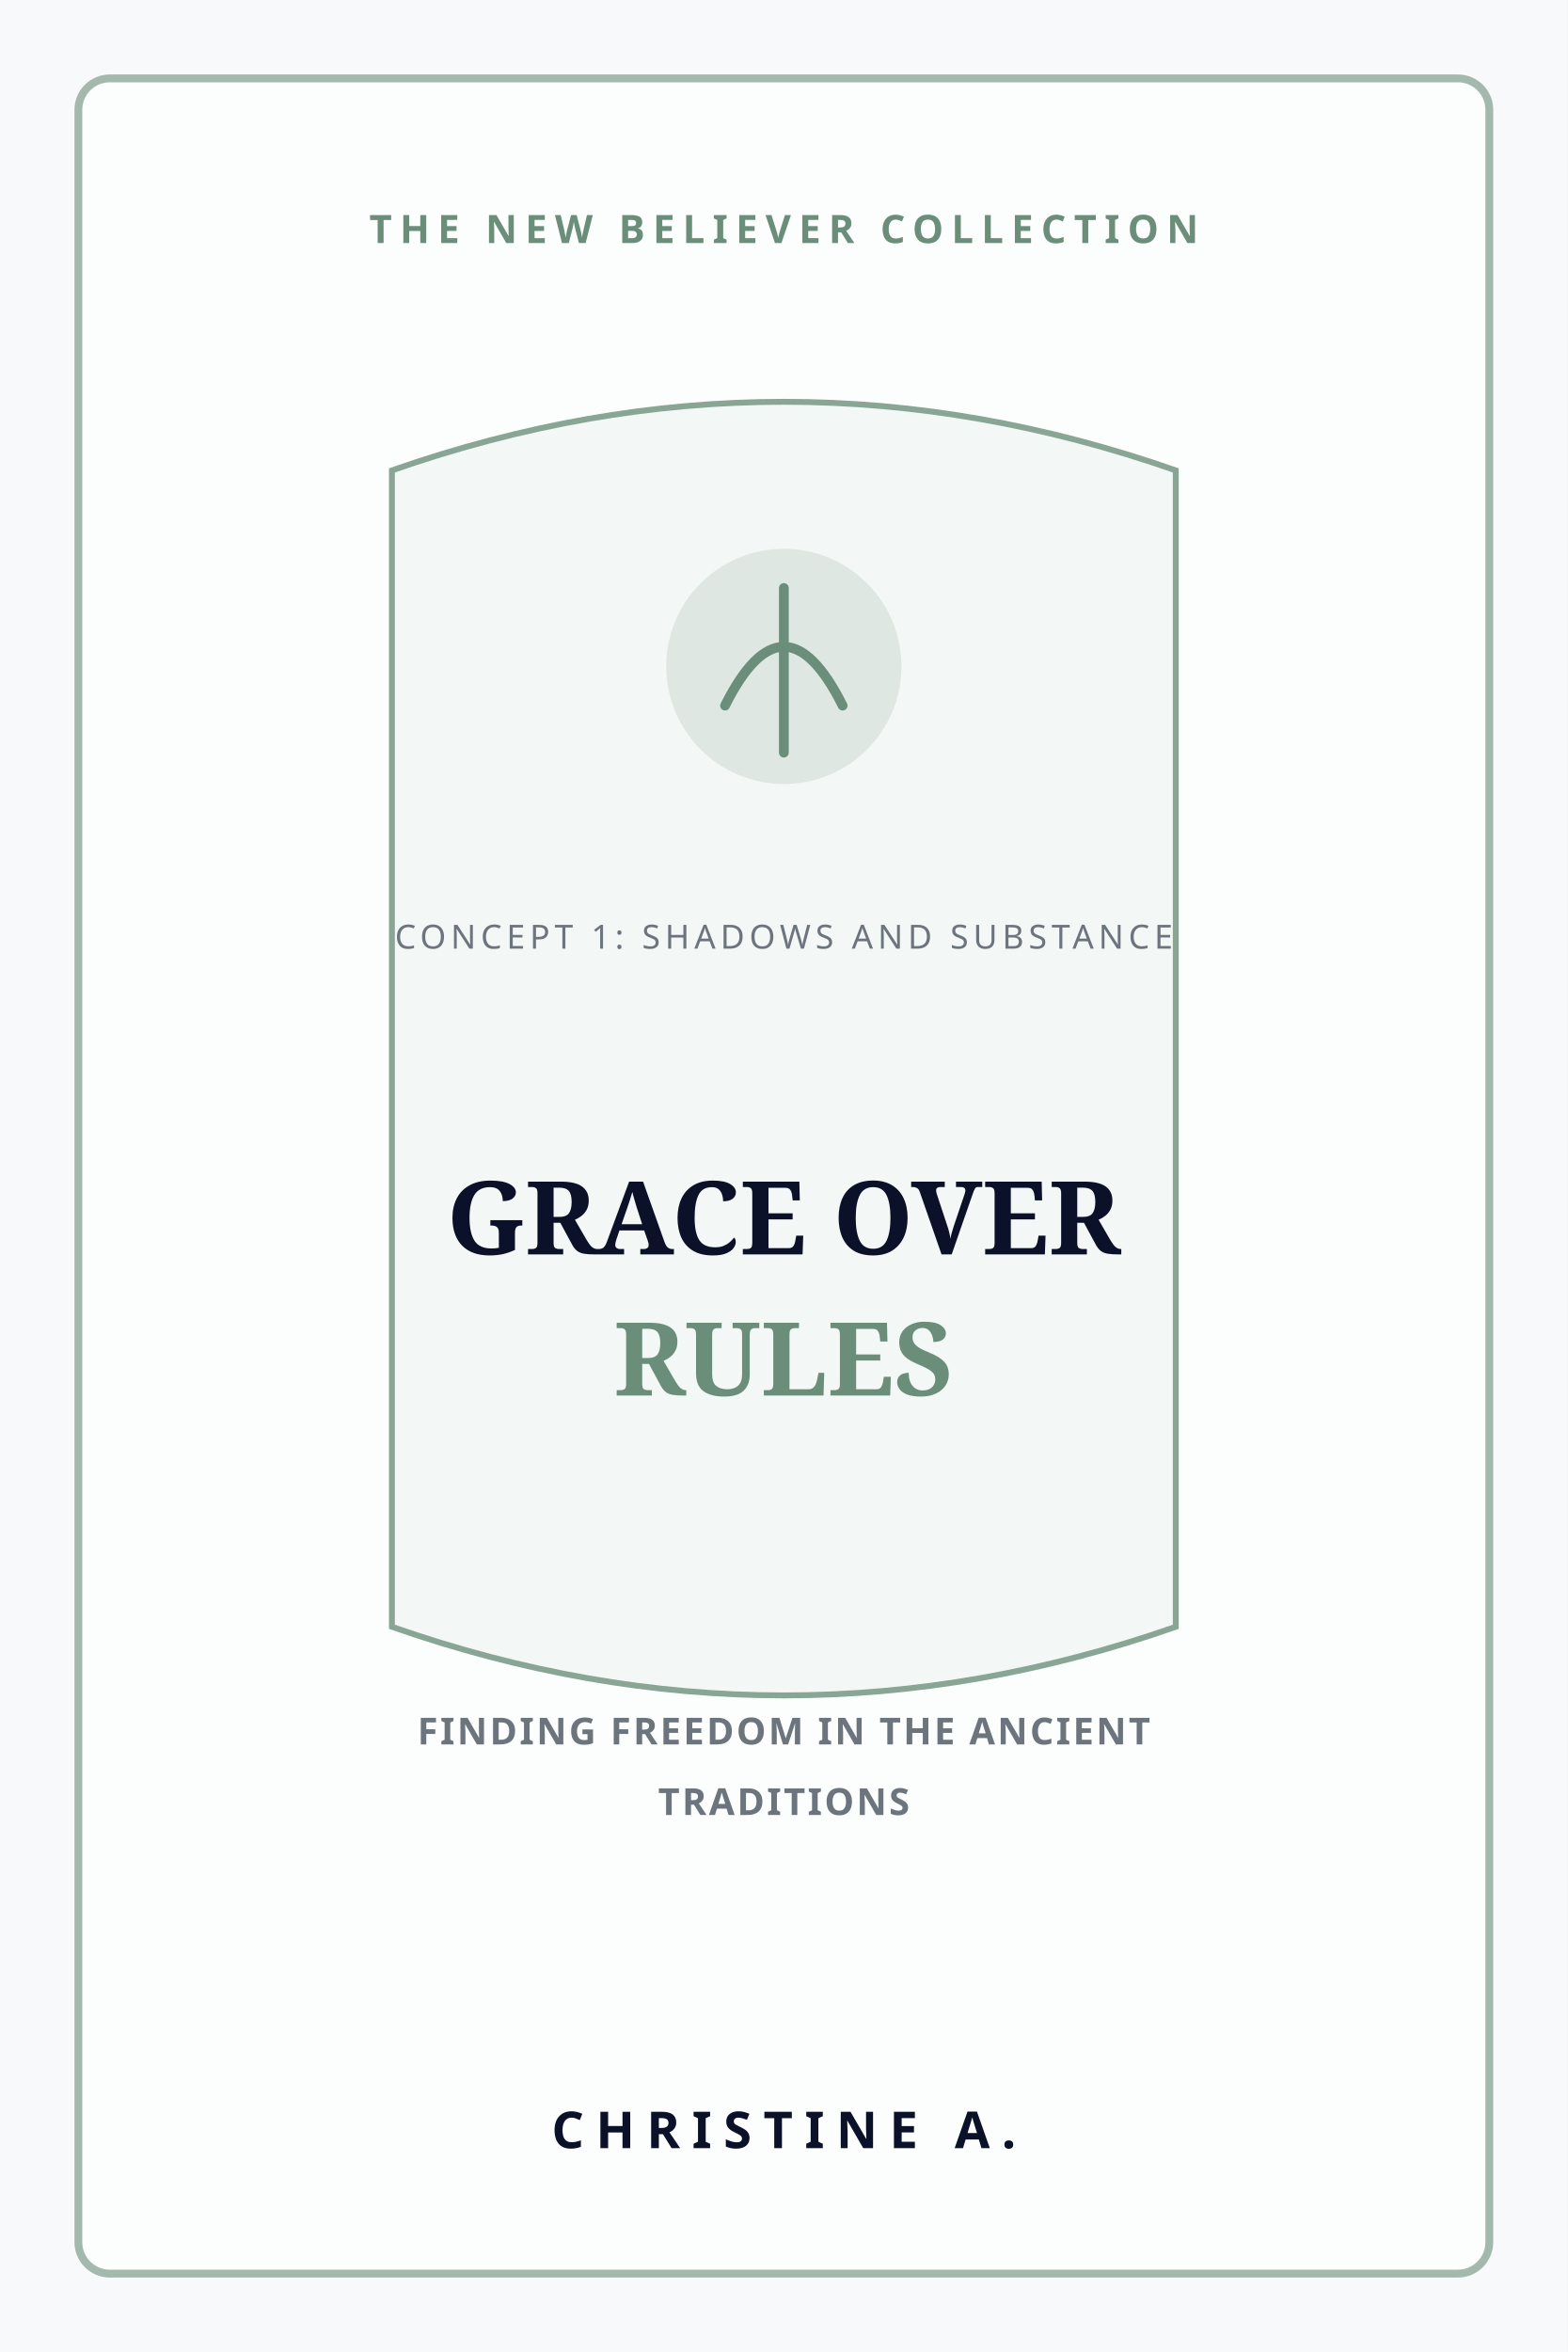
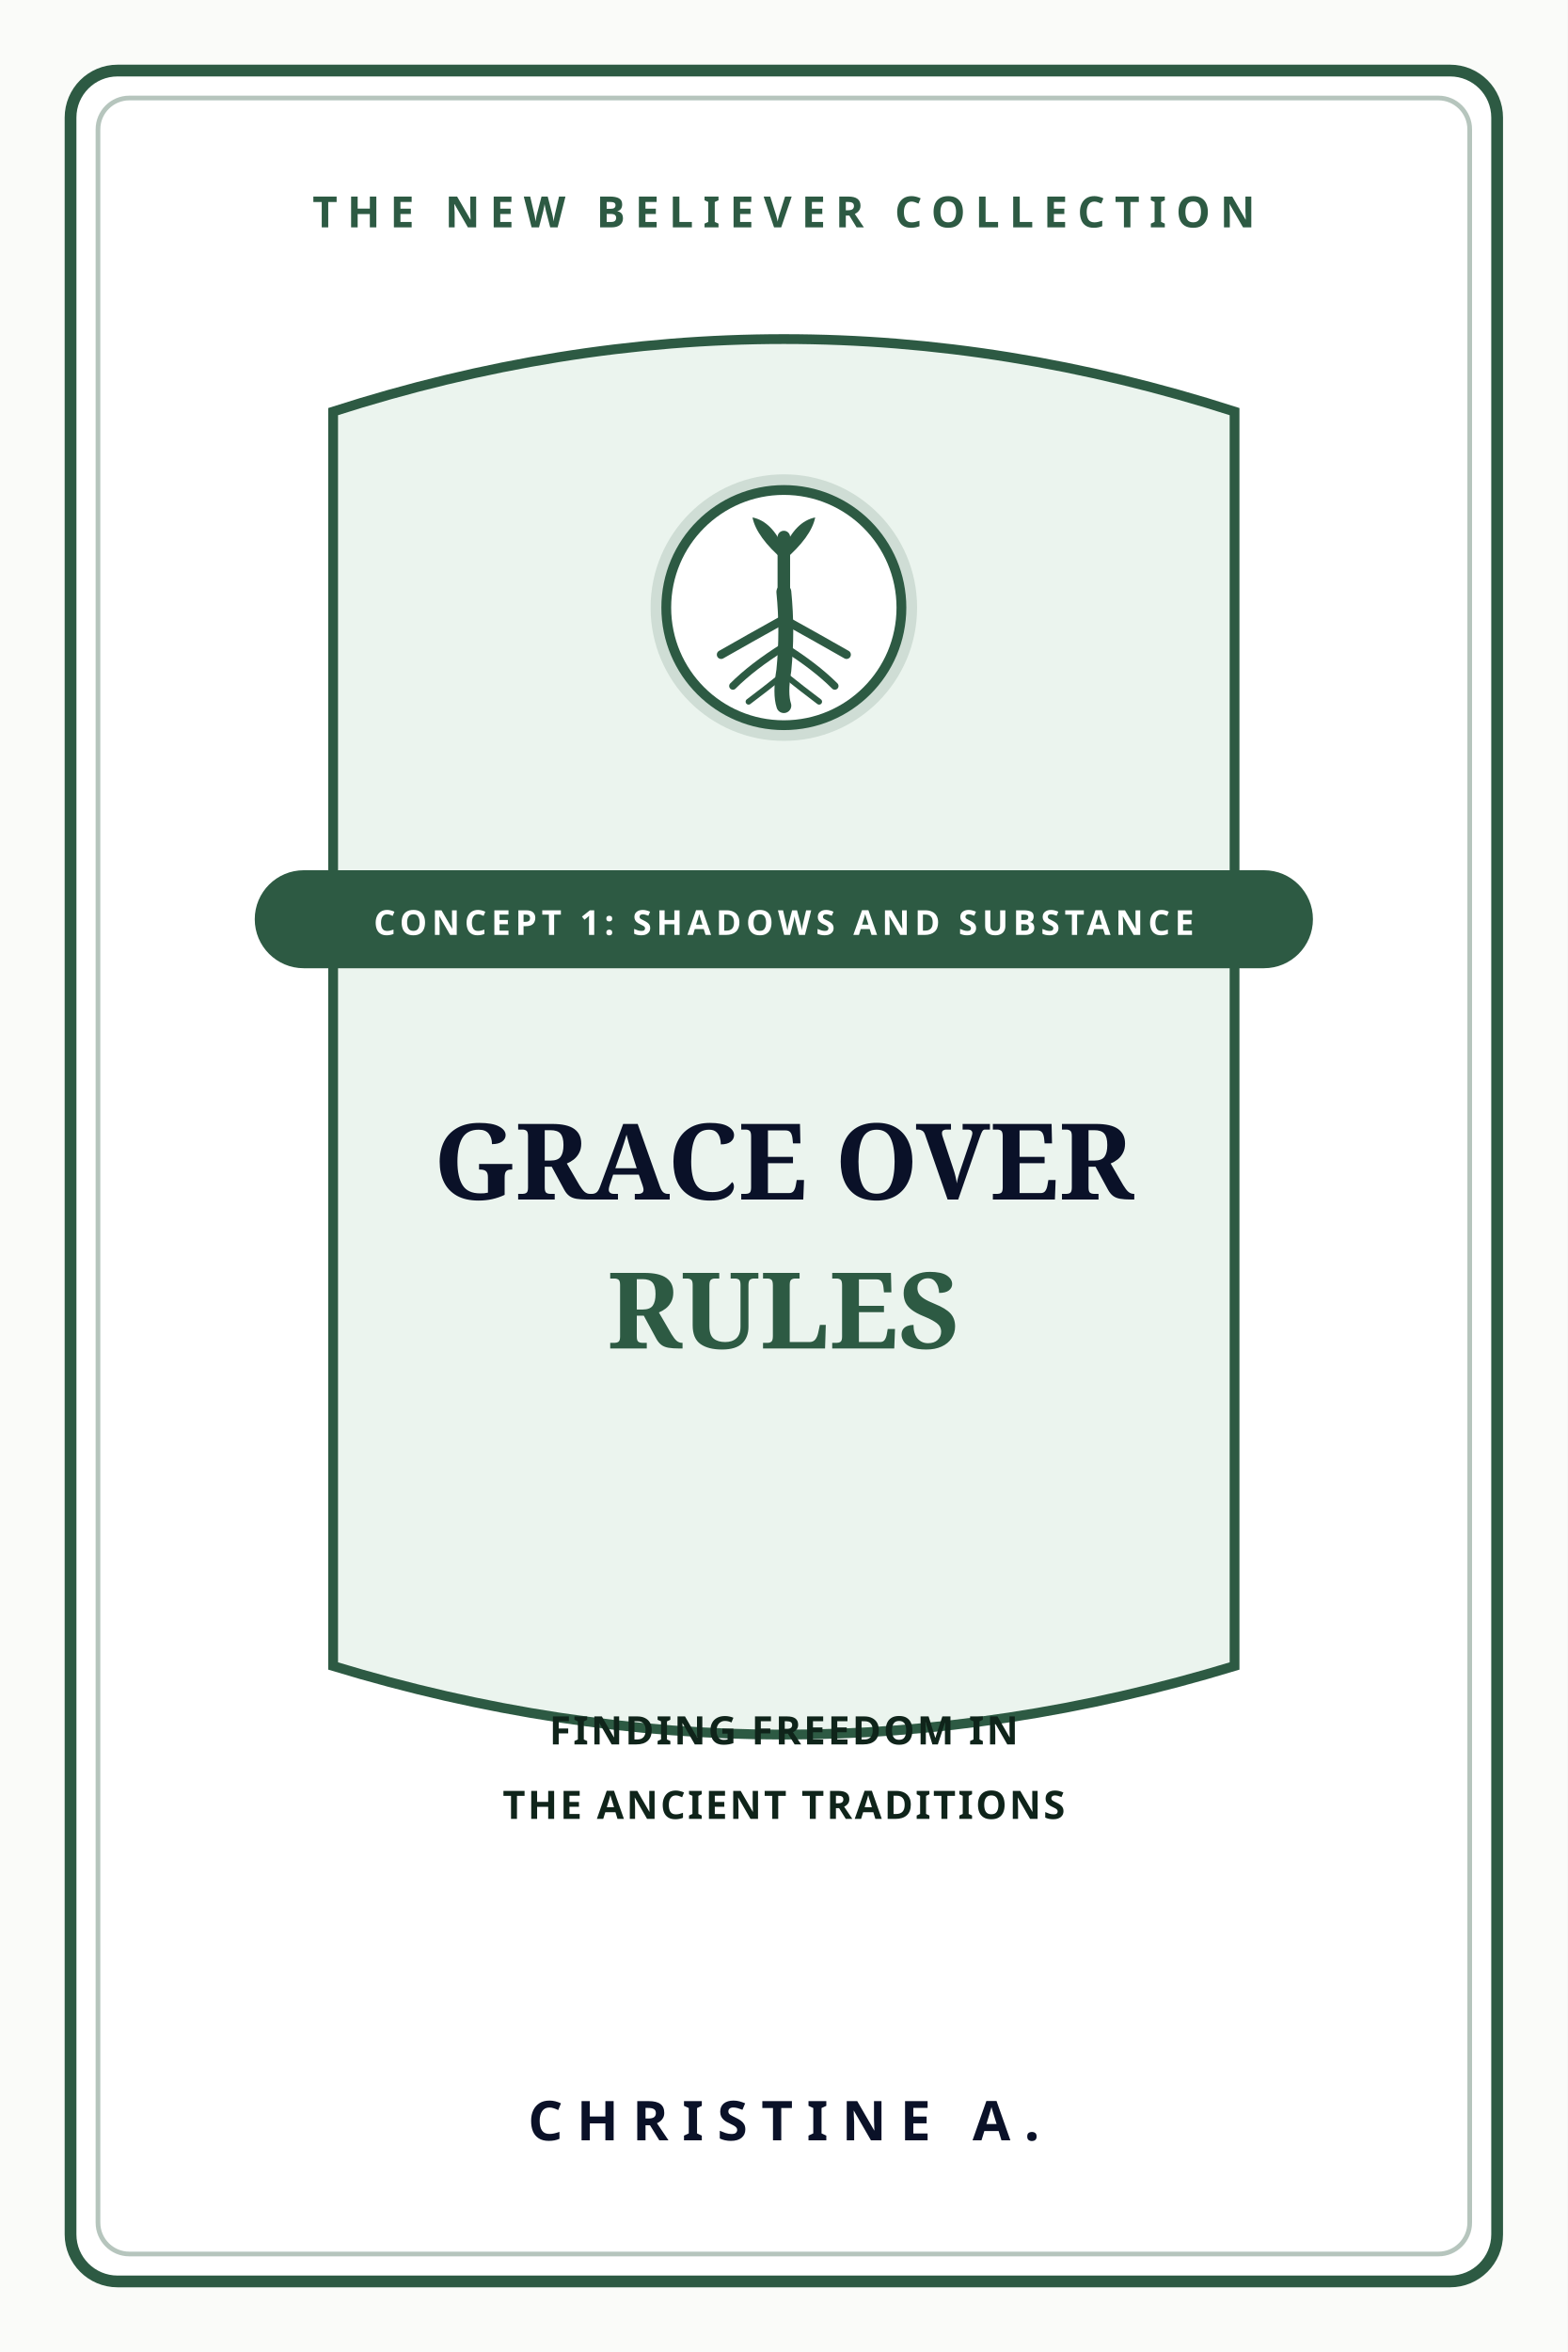
<svg xmlns="http://www.w3.org/2000/svg" viewBox="0 0 400 600" width="100%" height="100%">
-   <rect width="100%" height="100%" fill="#F8F9FA" />
-   <rect x="20" y="20" width="360" height="560" rx="8" fill="#FFFFFF" stroke="#6B8E7B" stroke-width="2" opacity="0.6" />
-   <path d="M 100 120 Q 200 85 300 120 L 300 415 Q 200 450 100 415 Z" fill="#F1F5F3" stroke="#6B8E7B" stroke-width="1.5" opacity="0.8" />
-   <circle cx="200" cy="170" r="30" fill="#6B8E7B" opacity="0.15" />
-   <path d="M 185 180 Q 200 150 215 180 M 200 150 L 200 192" stroke="#6B8E7B" stroke-width="2.5" fill="none" stroke-linecap="round" />
-   <text x="200" y="62" font-family="'Montserrat', sans-serif" font-size="10" font-weight="bold" fill="#6B8E7B" text-anchor="middle" letter-spacing="2">THE NEW BELIEVER COLLECTION</text>
-   <text x="200" y="242" font-family="'Montserrat', sans-serif" font-size="8.5" fill="#6C757D" text-anchor="middle" letter-spacing="1.2">CONCEPT 1: SHADOWS AND SUBSTANCE</text>
-   <text x="200" y="320" font-family="'Playfair Display', Georgia, serif" font-size="26" font-weight="bold" fill="#0A1128" text-anchor="middle">GRACE OVER</text>
-   <text x="200" y="356" font-family="'Playfair Display', Georgia, serif" font-size="26" font-weight="bold" fill="#6B8E7B" text-anchor="middle">RULES</text>
-   <text x="200" y="445" font-family="'Montserrat', sans-serif" font-size="9.5" font-weight="600" fill="#6C757D" text-anchor="middle" letter-spacing="0.6">FINDING FREEDOM IN THE ANCIENT</text>
-   <text x="200" y="463" font-family="'Montserrat', sans-serif" font-size="9.5" font-weight="600" fill="#6C757D" text-anchor="middle" letter-spacing="0.6">TRADITIONS</text>
-   <text x="200" y="548" font-family="'Montserrat', sans-serif" font-size="13" font-weight="bold" fill="#0A1128" text-anchor="middle" letter-spacing="3">CHRISTINE A.</text>
+   <rect width="100%" height="100%" fill="#FAFBF9" />
+   <rect x="18" y="18" width="364" height="564" rx="12" fill="#FFFFFF" stroke="#2D5A43" stroke-width="3" />
+   <rect x="25" y="25" width="350" height="550" rx="8" fill="none" stroke="#2D5A43" stroke-width="1.2" opacity="0.35" />
+   <path d="M 85 105 Q 200 68 315 105 L 315 425 Q 200 460 85 425 Z" fill="#EBF4EE" stroke="#2D5A43" stroke-width="2.5" />
+   <g transform="translate(200, 155)">
+     <circle cx="0" cy="0" r="34" fill="#2D5A43" opacity="0.15" />
+     <circle cx="0" cy="0" r="30" fill="#FFFFFF" stroke="#2D5A43" stroke-width="2.5" />
+     <path d="M 0 -18 L 0 -4" stroke="#2D5A43" stroke-width="3.2" stroke-linecap="round" />
+     <path d="M 0 -12 Q -7 -18 -8 -23 Q -3 -22 0 -15" fill="#2D5A43" />
+     <path d="M 0 -12 Q 7 -18 8 -23 Q 3 -22 0 -15" fill="#2D5A43" />
+     <path d="M 0 -4 Q 1 6 0 16 Q -1 22 0 25" stroke="#2D5A43" stroke-width="3.8" fill="none" stroke-linecap="round" />
+     <path d="M 0 3 Q -9 8 -16 12" stroke="#2D5A43" stroke-width="2.2" fill="none" stroke-linecap="round" />
+     <path d="M 0 3 Q 9 8 16 12" stroke="#2D5A43" stroke-width="2.2" fill="none" stroke-linecap="round" />
+     <path d="M 0 10 Q -8 15 -13 20" stroke="#2D5A43" stroke-width="1.9" fill="none" stroke-linecap="round" />
+     <path d="M 0 10 Q 8 15 13 20" stroke="#2D5A43" stroke-width="1.9" fill="none" stroke-linecap="round" />
+     <path d="M 0 17 Q -5 21 -9 24" stroke="#2D5A43" stroke-width="1.5" fill="none" stroke-linecap="round" />
+     <path d="M 0 17 Q 5 21 9 24" stroke="#2D5A43" stroke-width="1.5" fill="none" stroke-linecap="round" />
+   </g>
+   <text x="200" y="58" font-family="'Montserrat', system-ui, sans-serif" font-size="11" font-weight="800" fill="#2D5A43" text-anchor="middle" letter-spacing="2.5">THE NEW BELIEVER COLLECTION</text>
+   <rect x="65" y="222" width="270" height="25" rx="12.5" fill="#2D5A43" />
+   <text x="200" y="238.5" font-family="'Montserrat', system-ui, sans-serif" font-size="8.8" font-weight="800" fill="#FFFFFF" text-anchor="middle" letter-spacing="1.2">CONCEPT 1: SHADOWS AND SUBSTANCE</text>
+   <text x="200" y="306" font-family="'Playfair Display', Georgia, serif" font-size="27" font-weight="bold" fill="#0A1128" text-anchor="middle">GRACE OVER</text>
+   <text x="200" y="344" font-family="'Playfair Display', Georgia, serif" font-size="27" font-weight="bold" fill="#2D5A43" text-anchor="middle">RULES</text>
+   <text x="200" y="445" font-family="'Montserrat', system-ui, sans-serif" font-size="10" font-weight="800" fill="#0F241A" text-anchor="middle" letter-spacing="0.6">FINDING FREEDOM IN</text>
+   <text x="200" y="464" font-family="'Montserrat', system-ui, sans-serif" font-size="10" font-weight="800" fill="#0F241A" text-anchor="middle" letter-spacing="0.6">THE ANCIENT TRADITIONS</text>
+   <text x="200" y="546" font-family="'Montserrat', system-ui, sans-serif" font-size="14" font-weight="800" fill="#0A1128" text-anchor="middle" letter-spacing="3.5">CHRISTINE A.</text>
</svg>
